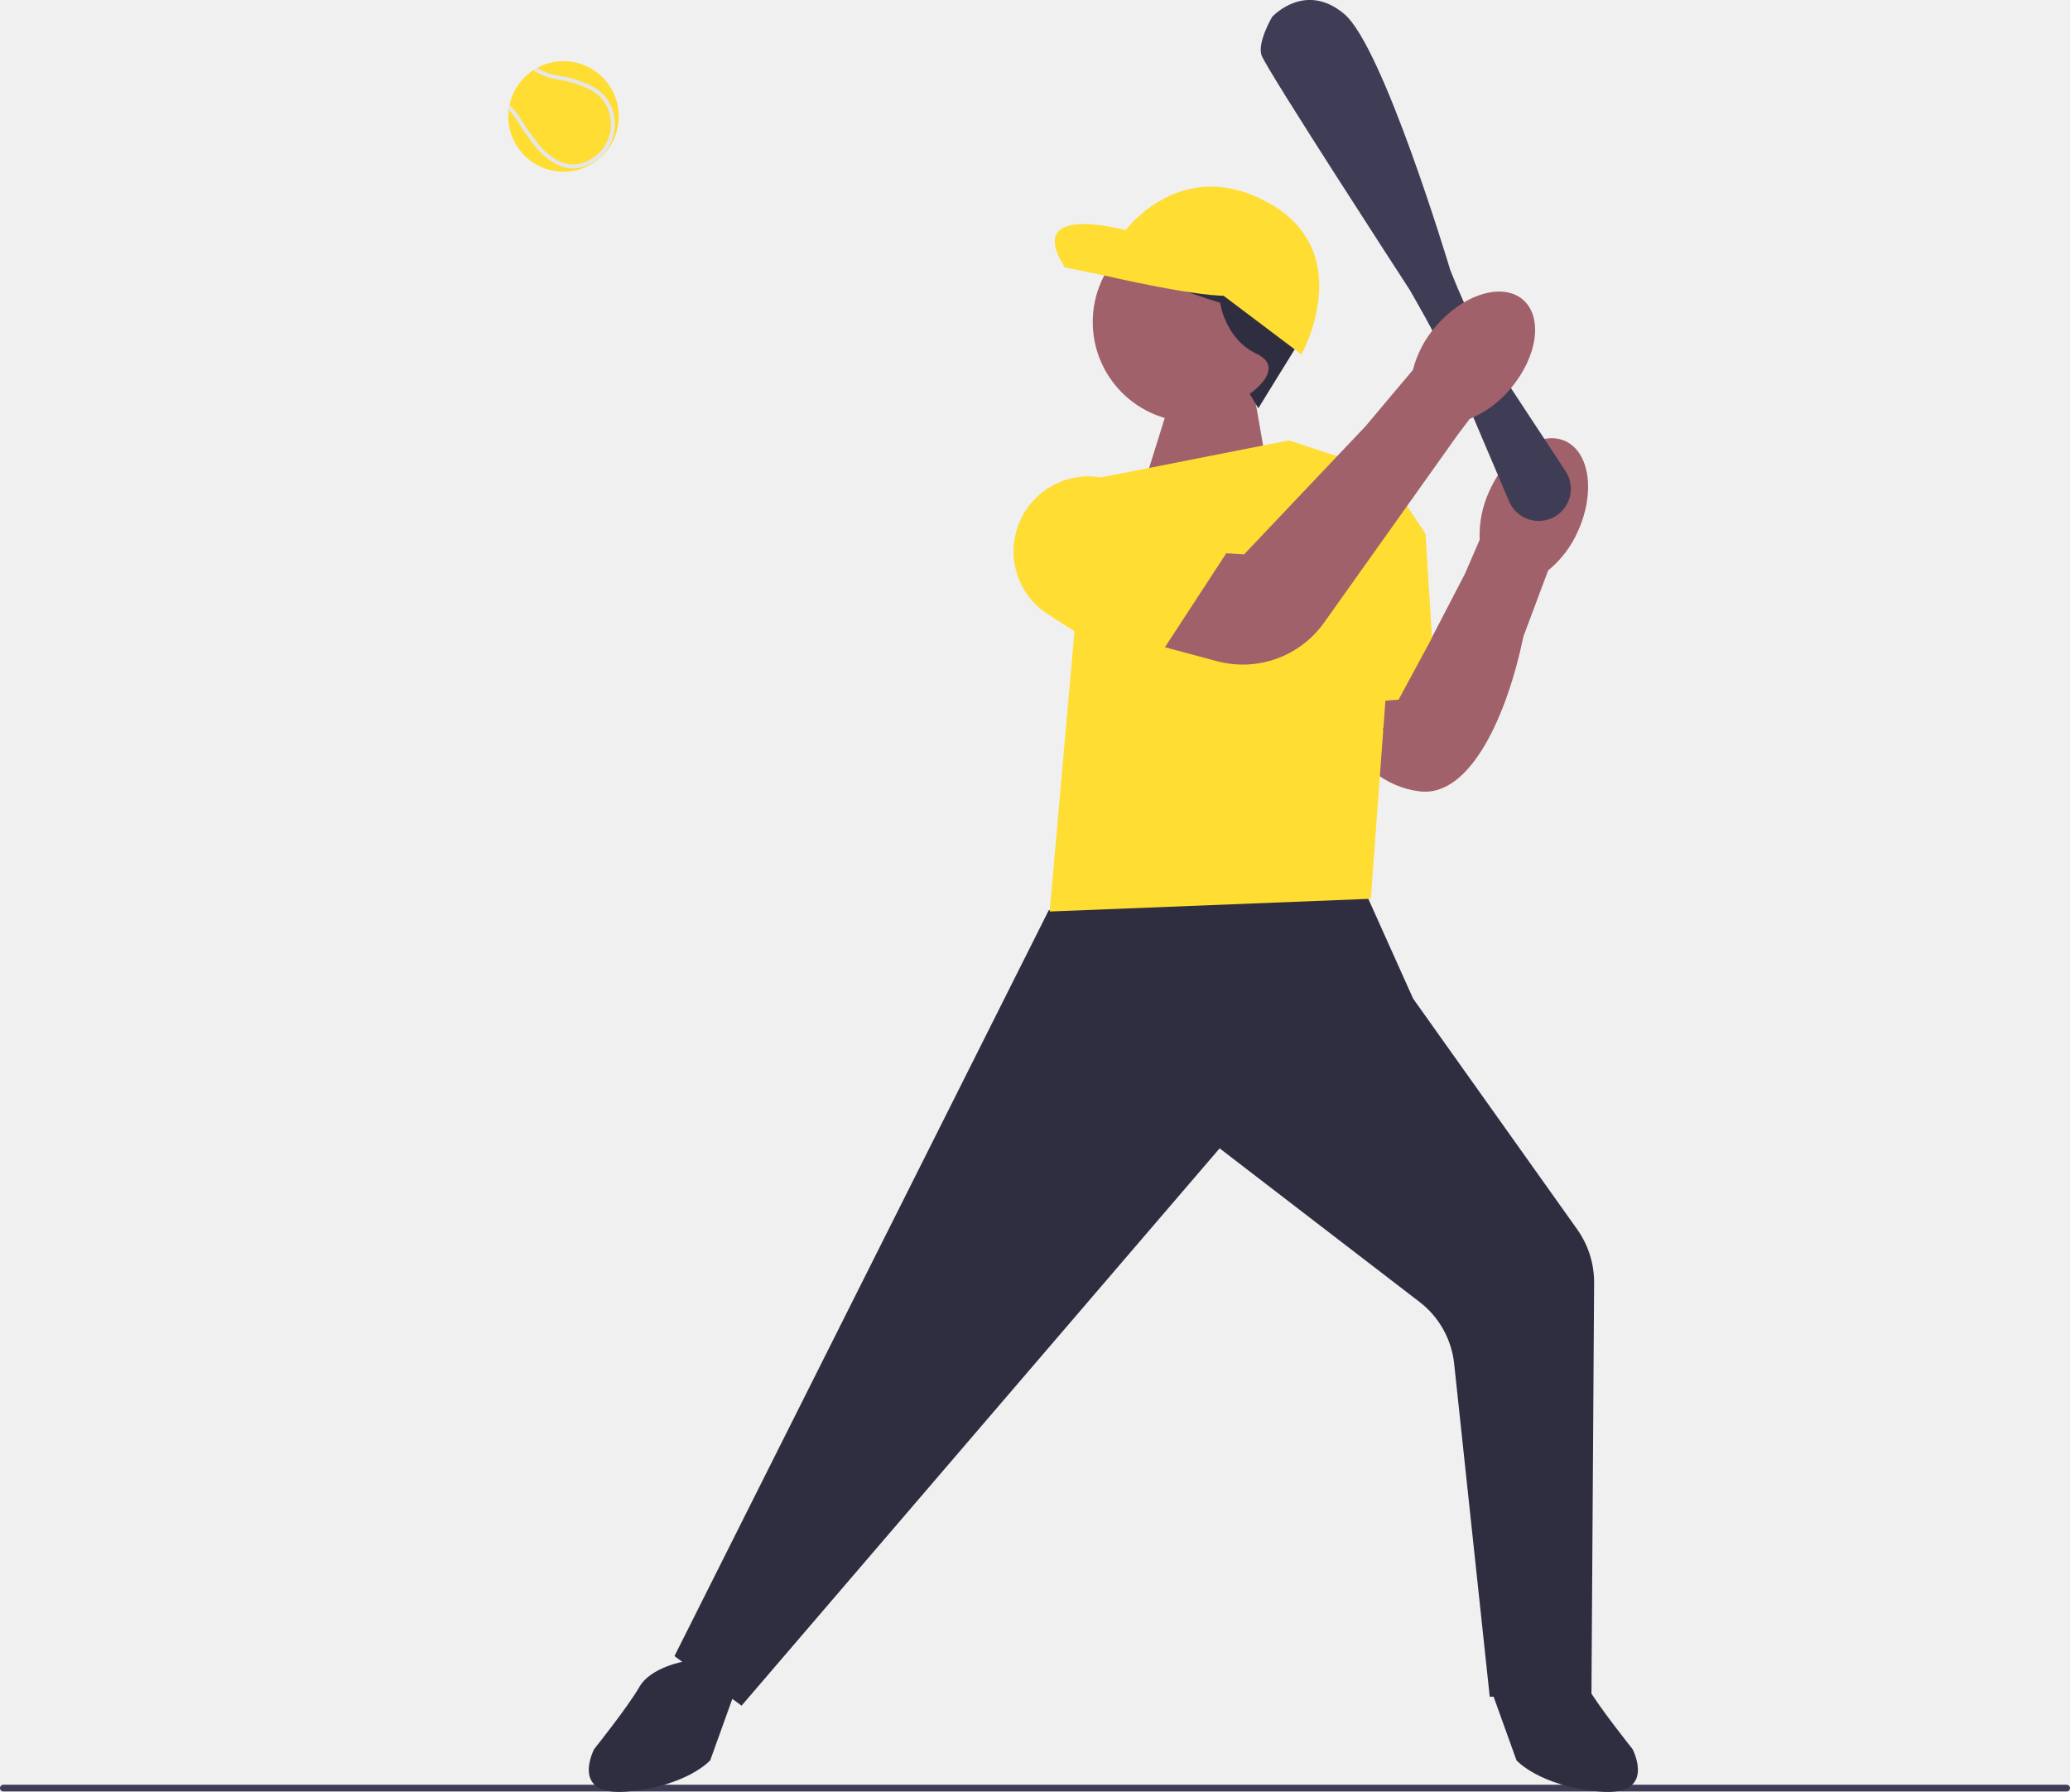
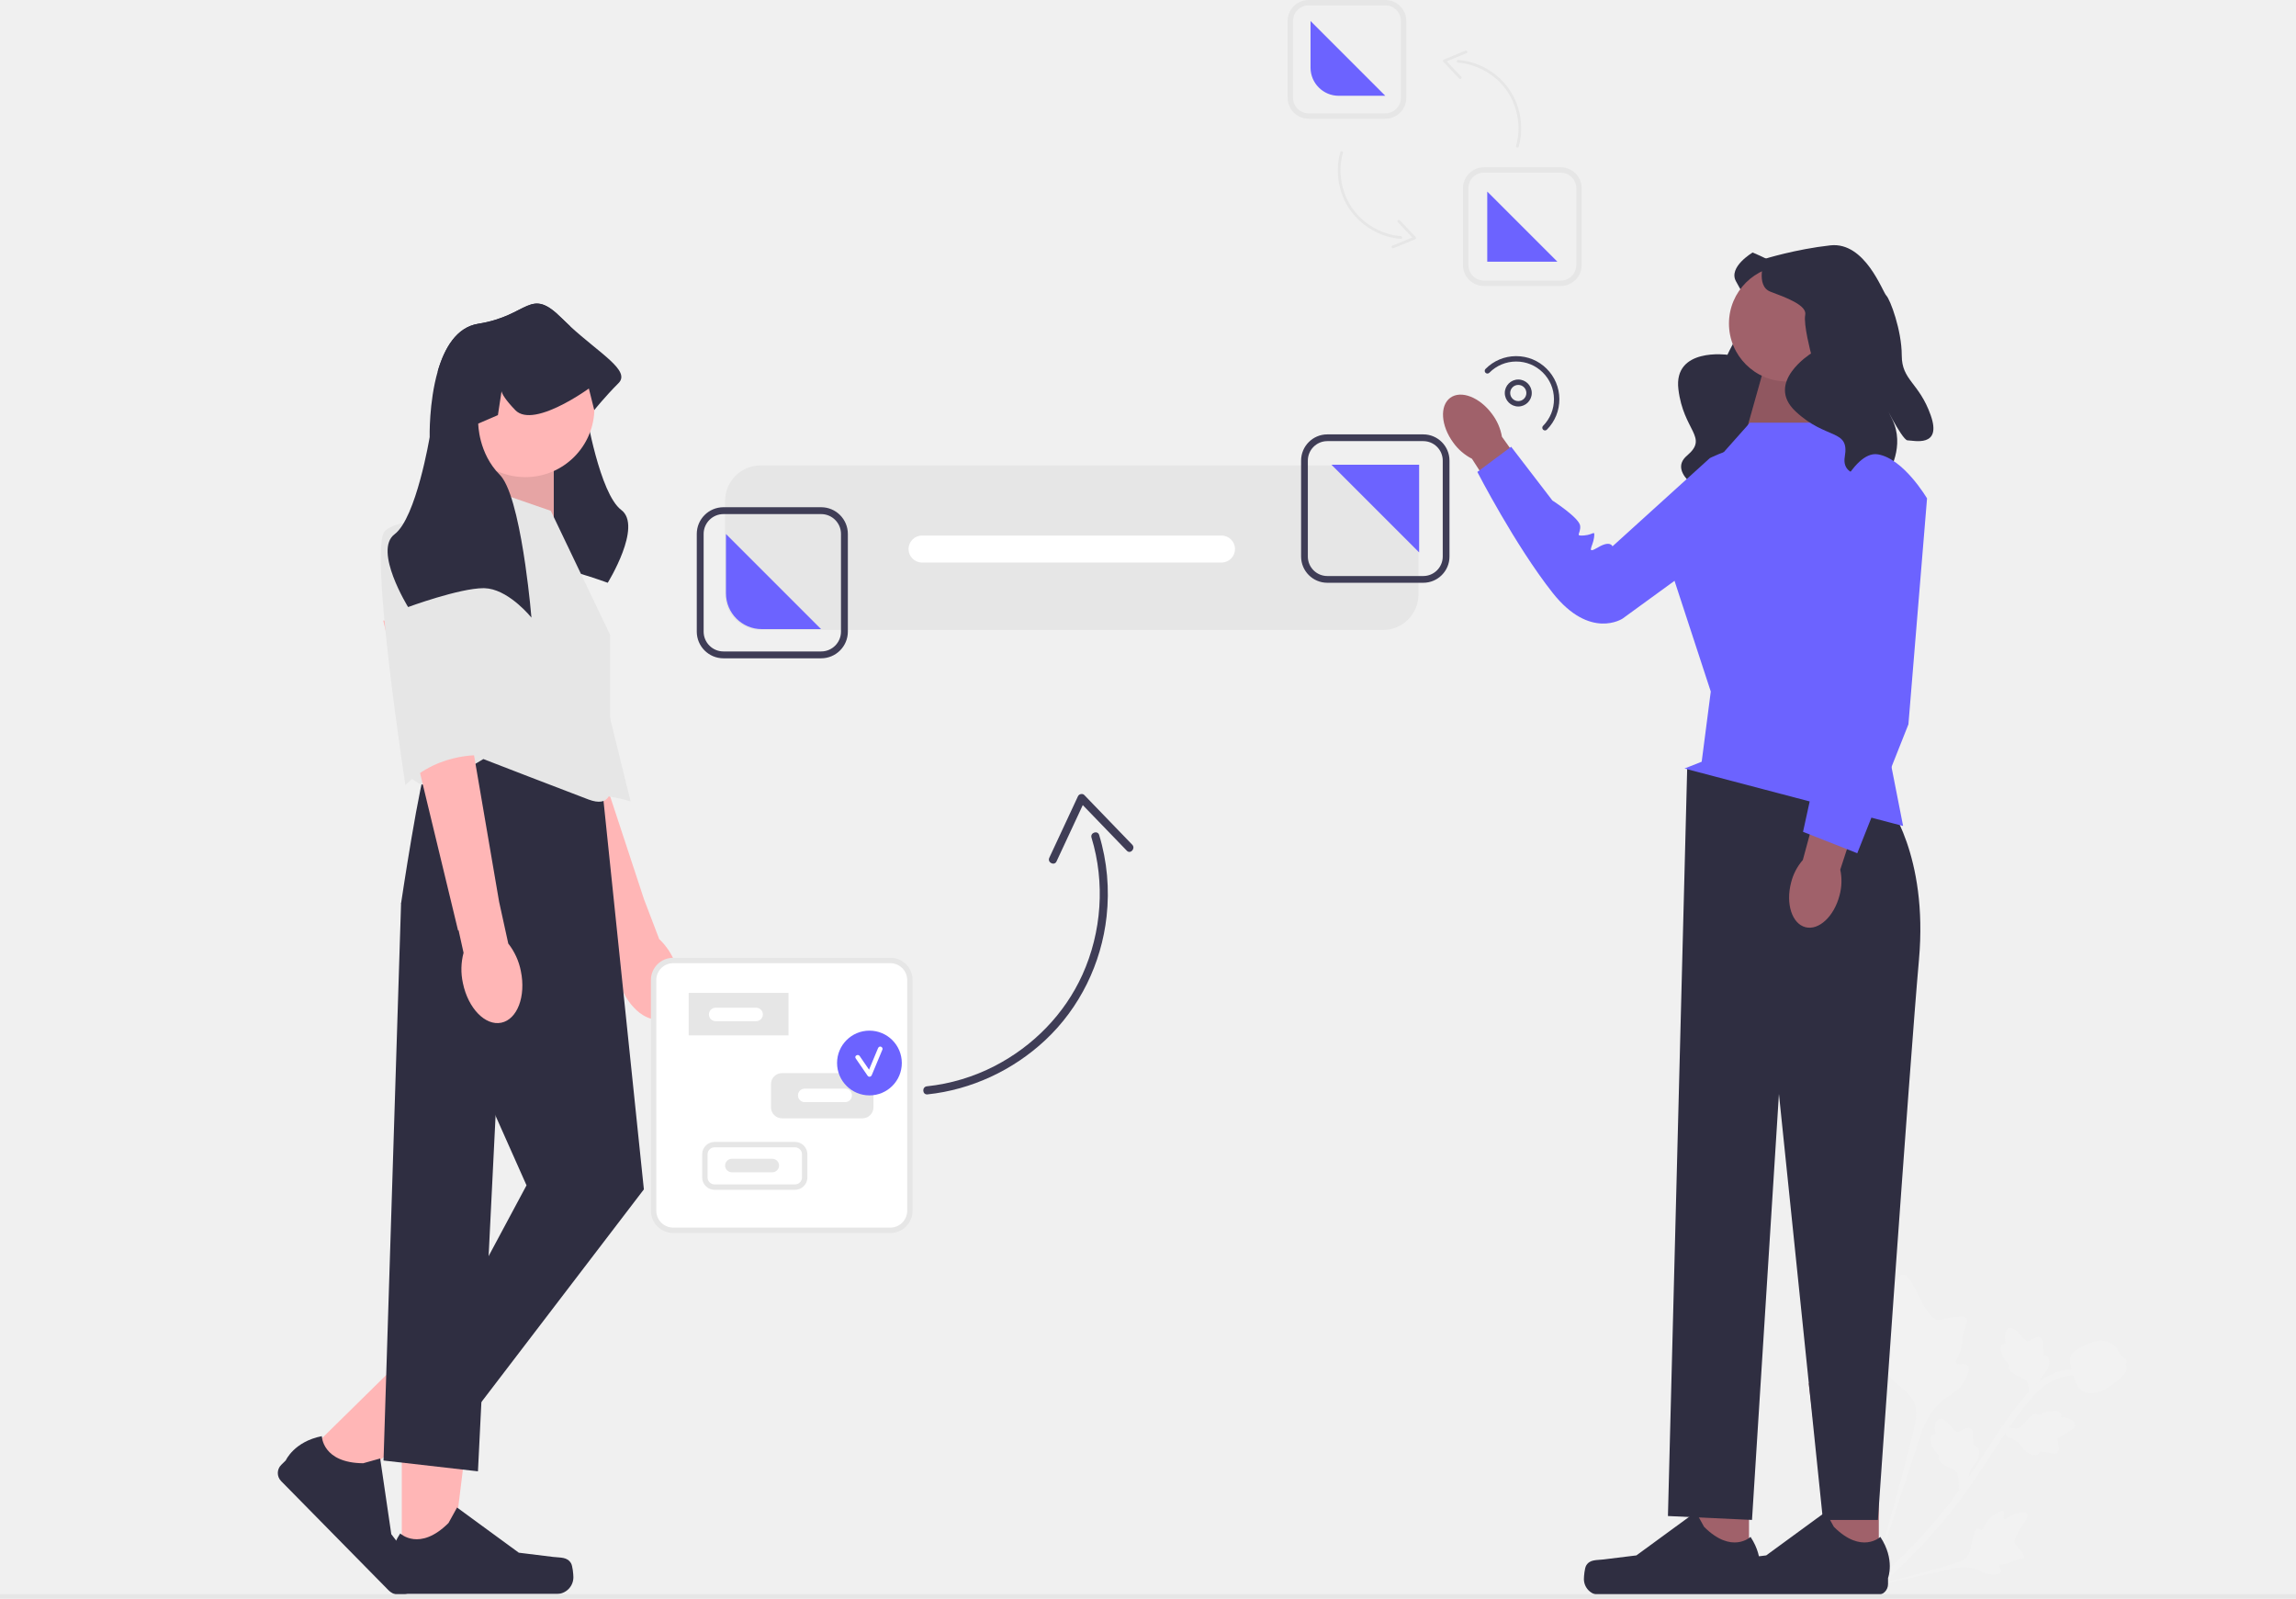
- <svg xmlns="http://www.w3.org/2000/svg" width="731.67" height="633.32" viewBox="0 0 731.67 633.32">
-   <path d="m0,631.95c0,.66.53,1.19,1.19,1.19h729.29c.66,0,1.19-.53,1.19-1.19s-.53-1.19-1.19-1.19H1.19c-.66,0-1.19.53-1.19,1.19Z" fill="#3f3d56" />
-   <polygon points="443.53 140.65 447.53 163.65 404.53 170.65 414.53 138.65 443.53 140.65" fill="#a0616a" />
-   <path d="m553.2,155.86c8.66,3.88,10.74,18.07,4.63,31.68-2.36,5.47-6.01,10.3-10.62,14.08l-8.73,23.3c-5.73,27.78-18.76,57.03-36.72,54.76-25.41-3.21-33.42-34.09-33.42-34.09l34.2-13.38,15.27-29.43,5.2-12.01c-.25-5.96.93-11.89,3.45-17.29,6.1-13.62,18.07-21.5,26.74-17.62h0Z" fill="#a0616a" />
-   <path d="m262.11,602.83l-23.71-17.53.19-.38,132.11-263.23.25-.04,106.38-18.06,22.16,49.35,57.94,81.47c3.99,5.61,6.08,12.22,6.03,19.11l-.94,145.12-35.95,1.03-.05-.46-12.54-117.33c-.91-8.55-5.35-16.46-12.17-21.7l-70.72-54.33-168.99,196.99h0Z" fill="#2f2e41" />
-   <path d="m242.03,587.15s-12,2-16,9-16,22-16,22c0,0-9,17,12,15s29-11,29-11l9-25-18-10h0Z" fill="#2f2e41" />
-   <path d="m545.03,587.15s12,2,16,9,16,22,16,22c0,0,9,17-12,15s-29-11-29-11l-9-25,18-10Z" fill="#2f2e41" />
-   <polygon points="384.53 169.65 455.53 155.65 495.53 168.65 484.53 317.65 371.03 322.15 384.53 169.65" fill="#ffdd32" />
-   <polygon points="488.41 165.32 503.87 188.68 507.46 246.27 461.53 249.76 462.77 175.14 488.41 165.32" fill="#ffdd32" />
-   <polygon points="530.91 221.37 512.33 213.99 488.7 257.76 510.28 268.52 530.91 221.37" fill="#a0616a" />
-   <path d="m543.87,184.12c-1.29,0-2.58-.22-3.82-.66-2.98-1.06-5.39-3.34-6.63-6.25l-14.1-33.12c-5.31-12.48-11.41-24.77-18.13-36.54l-2.94-5.16c-2.03-3.12-50-76.94-52.28-82.71-1.72-4.35,3.42-13.26,3.64-13.64l.06-.08c.11-.13,11.62-12.67,25.47-1.02,13.6,11.43,36.48,87.19,37.45,90.41l.62,1.56c5.64,14.26,12.78,27.99,21.21,40.8l18.95,28.8c1.76,2.68,2.31,6,1.51,9.1-.8,3.1-2.89,5.73-5.74,7.22-1.64.86-3.45,1.29-5.27,1.29h0Z" fill="#3f3d56" />
-   <path d="m417.43,194.66l22.33,1.25,42.89-45.25,16.76-19.92c1.47-5.78,4.3-11.12,8.25-15.58,9.75-11.3,23.47-15.43,30.66-9.23,7.19,6.2,5.12,20.38-4.63,31.68-3.83,4.57-8.71,8.15-14.21,10.45l-4.13,5.45-47.34,66.54c-8.54,12.01-23.64,17.44-37.88,13.62l-28.97-7.77,16.27-31.25Z" fill="#a0616a" />
-   <path d="m404.9,239.25l-34.45-22.13c-10.95-7.03-15.16-20.81-10.01-32.76,3.13-7.26,9.27-12.7,16.85-14.92,7.57-2.23,15.69-.98,22.25,3.44l33.83,22.77-28.47,43.6Z" fill="#ffdd32" />
+ <svg xmlns="http://www.w3.org/2000/svg" width="851.034" height="592.528" viewBox="0 0 851.034 592.528" role="img" artist="Katerina Limpitsouni" source="https://undraw.co/">
+   <path d="M225.265,216s-19-7-28-7c-.86,0-1.71,.1-2.56,.28-5.76,1.22-11.06,6.17-13.6,8.87-.99,1.06-1.56,1.77-1.56,1.77,0,0,.06-.69,.18-1.9,.59-6.36,2.77-27.23,6.68-40.59,1.4-4.77,3.01-8.58,4.86-10.43,4.31-4.32,6.3-9.5,7.22-13.36,.78-3.31,.78-5.64,.78-5.64l-7.29-3.14-1.35-8.82c-.24,1.04-1.35,3.07-5.08,6.96-.32,.33-.67,.61-1.04,.85-5.38,3.38-16.35-2.5-22.26-6.2,2.46-8.55,6.92-16.37,15.02-17.65,19-3,19-14,31-2,.99,.99,1.99,1.94,2.99,2.86,3.84,7.34,5.24,17.18,5.74,24.02,.36,4.79,.27,8.12,.27,8.12,0,0,5,30,13,36s-5,27-5,27Z" fill="#2f2e41" />
+   <polygon points="188.265 168 174.753 187.819 205.265 196 205.265 168 188.265 168" fill="#ffb6b6" />
+   <polygon points="188.265 168 174.753 187.819 205.265 196 205.265 168 188.265 168" opacity=".1" />
  <g>
-     <circle cx="421.55" cy="113.81" r="35.3" fill="#a0616a" />
-     <path d="m444.77,144.28l-3.05-5.08s13.35-9,2.32-14.22c-11.03-5.22-12.77-17.99-12.77-17.99,0,0-32.22-9.28-30.48-16.25,1.74-6.97-3.19-11.9,4.93-14.8,8.13-2.9,44.4,0,48.47,8.41,4.06,8.42,8.13,31.63,6.1,34.83s-15.52,25.11-15.52,25.11Z" fill="#2f2e41" />
-     <path d="m435.62,104.37l-32.8-21.76s-42.37-13.05-26.41,11.9l13.5,2.76s36.71,8.56,45.71,7.1h0Z" fill="#ffdd32" />
-     <path d="m425.75,99.44l34.25,25.83s20.02-35.7-11.33-53.4c-31.35-17.7-51.22,10.02-51.22,10.02l8.27,8.85s20.03,8.7,20.03,8.7Z" fill="#ffdd32" />
+     <path d="M696.217,484.943c1.451-.576,3.298,2.667,4.544,2.09,1.242-.575-.161-3.996,.975-8.458,.205-.805,1.496-5.876,3.619-6.108,4.025-.441,7.5,16.889,13.514,16.741,1.32-.032,2.902-.91,7.006-1.15,1.633-.095,2.519-.023,2.981,.561,.654,.829-.119,1.964-.898,4.769-1.167,4.207-.247,4.61-1.459,7.749-.9,2.331-1.88,3.333-1.382,4.061,.705,1.029,3.122-.314,4.173,.786,1.073,1.122-.001,4.029-1.122,5.961-2.105,3.625-4.988,4.862-7.42,6.627-2.643,1.918-5.987,5.356-8.43,11.992l-19.553,59.691c3.753-12.448,13.476-47.01,16.573-60.252,.894-3.823,1.685-7.79-.364-11.179-1.973-3.263-6.34-5.597-10.351-10.59-.468-.583-1.752-2.223-1.227-3.317,.434-.905,1.708-.613,2.125-1.452,.56-1.125-1.278-2.564-2.679-5.442-.988-2.03-1.256-3.744-1.487-5.218-.07-.444-1.069-7.095,.863-7.862l0,0Z" fill="#f2f2f2" />
+     <path d="M742.589,560.129c.701,.546-.357,2.388,.285,2.833,.641,.443,1.915-1.232,4.432-1.962,.454-.132,3.315-.961,4.042,.014,1.378,1.848-6.125,8.554-4.317,11.463,.397,.638,1.284,1.162,2.586,3.107,.518,.774,.738,1.23,.585,1.625-.218,.56-.998,.508-2.6,.935-2.402,.641-2.334,1.209-4.224,1.52-1.404,.231-2.178,.039-2.392,.493-.302,.643,1.055,1.442,.818,2.275-.241,.85-1.978,1.162-3.25,1.169-2.386,.013-3.826-1.045-5.394-1.73-1.704-.744-4.356-1.393-8.318-.677l-34.938,7.626c7.193-1.75,26.961-6.95,34.354-9.251,2.134-.664,4.309-1.421,5.382-3.404,1.032-1.91,.918-4.727,2.211-8.136,.151-.398,.586-1.501,1.274-1.559,.569-.048,.794,.661,1.326,.624,.714-.05,.889-1.367,1.898-2.885,.711-1.07,1.475-1.697,2.132-2.235,.198-.162,3.174-2.572,4.107-1.845l-0,0Z" fill="#f2f2f2" />
+     <path d="M726.124,552.442l3.345-3.456,.028-.436c.128-2.018,.672-3.666,1.616-4.899,.15-.196,.31-.385,.473-.577,.646-.761,1.449-1.707,1.821-3.245,.206-.859,.54-2.957-.812-3.71-.361-.206-.724-.247-1.046-.216,.006-.065,.012-.131,.019-.201,.067-.867-.041-1.344-.145-1.804-.08-.353-.163-.718-.177-1.44-.006-.317,.004-.583,.012-.807,.024-.678,.017-1.515-.712-2.063-.799-.559-1.695-.233-2.289-.018-1.059,.384-1.694,.759-2.116,1.008-.154,.091-.327,.193-.393,.216-.531,.173-2.286-1.728-2.951-2.439-1.489-1.605-2.777-2.993-4.218-2.386-1.032,.434-1.495,1.703-1.41,3.877,.027,.677,.152,1.272,.288,1.768-.394-.047-.825,.013-1.222,.325h0c-.938,.739-.86,2.267,.23,4.543,.269,.567,.634,1.327,1.359,2.117,.341,.372,.683,.662,.979,.905-.129,.18-.235,.402-.279,.68-.131,.817,.309,1.595,1.343,2.288,1.125,.778,2.175,1.26,3.1,1.686,.807,.373,1.501,.696,1.941,1.085,.807,.734,.938,1.935,1.026,3.429l.189,3.771,0,0Z" fill="#f2f2f2" />
+     <path d="M741.553,528.4l2.494,4.112,.415,.138c1.92,.636,3.376,1.58,4.329,2.805,.152,.195,.293,.398,.438,.604,.572,.818,1.283,1.835,2.677,2.584,.779,.417,2.723,1.272,3.794,.155,.291-.297,.422-.637,.474-.957,.061,.023,.123,.045,.19,.069,.821,.285,1.31,.301,1.781,.317,.362,.012,.736,.024,1.438,.194,.308,.074,.563,.152,.777,.217,.65,.195,1.461,.401,2.176-.165,.743-.631,.655-1.581,.598-2.209-.103-1.122-.304-1.831-.439-2.302-.049-.172-.104-.366-.109-.435-.033-.557,2.251-1.773,3.108-2.236,1.93-1.033,3.6-1.927,3.378-3.475-.158-1.108-1.268-1.878-3.393-2.347-.662-.146-1.269-.176-1.783-.17,.146-.369,.197-.801-.004-1.264h0c-.477-1.095-1.975-1.407-4.453-.93-.617,.117-1.444,.277-2.392,.777-.446,.236-.813,.493-1.124,.718-.142-.171-.329-.329-.587-.442-.757-.334-1.621-.105-2.554,.719-1.038,.891-1.77,1.784-2.417,2.571-.565,.686-1.054,1.276-1.542,1.602-.914,.594-2.109,.417-3.577,.123l-3.695-.773,0,0Z" fill="#f2f2f2" />
+     <path d="M752.126,518.774l3.345-3.456,.028-.436c.128-2.018,.672-3.666,1.616-4.899,.15-.196,.31-.385,.473-.577,.646-.761,1.449-1.707,1.821-3.245,.206-.859,.54-2.957-.812-3.71-.361-.206-.724-.247-1.046-.216,.006-.065,.012-.131,.019-.201,.067-.867-.041-1.344-.145-1.804-.08-.353-.163-.718-.177-1.44-.006-.317,.004-.583,.012-.807,.024-.678,.017-1.515-.712-2.063-.799-.559-1.695-.233-2.289-.018-1.059,.384-1.694,.759-2.116,1.008-.154,.091-.327,.193-.393,.216-.531,.173-2.286-1.728-2.951-2.439-1.489-1.605-2.777-2.993-4.218-2.386-1.032,.434-1.495,1.703-1.41,3.877,.027,.677,.152,1.272,.288,1.768-.394-.047-.825,.013-1.222,.325h0c-.938,.739-.86,2.267,.23,4.543,.269,.567,.634,1.327,1.359,2.117,.341,.372,.683,.662,.979,.905-.129,.18-.235,.402-.279,.68-.131,.817,.309,1.595,1.343,2.288,1.125,.778,2.175,1.26,3.1,1.686,.807,.373,1.501,.696,1.941,1.085,.807,.734,.938,1.935,1.026,3.429l.189,3.771,0,0Z" fill="#f2f2f2" />
+     <path d="M691.546,589.215l1.176,.115,.899-.767-.899,.767,.842,.82c.081-.075,.284-.233,.598-.483,1.72-1.372,6.957-5.545,14.269-12.839,5.105-5.092,10.013-10.589,14.592-16.34,4.586-5.761,7.717-10.385,10.234-14.101,1.898-2.803,3.662-5.506,5.378-8.14,4.588-7.036,8.923-13.682,14.647-20.325,1.277-1.484,3.937-4.571,8.465-6.544,2.626-1.144,5.492-1.748,8.517-1.791l-.034-2.365c-3.341,.05-6.514,.72-9.43,1.991-5.02,2.188-7.918,5.552-9.311,7.168-5.825,6.761-10.201,13.471-14.833,20.575-1.711,2.624-3.467,5.316-5.357,8.107-2.494,3.682-5.598,8.266-10.125,13.952-4.523,5.683-9.372,11.113-14.412,16.141-7.221,7.202-12.38,11.312-14.075,12.663-.904,.722-1.094,.873-1.143,1.397l0-0Z" fill="#f2f2f2" />
+     <path d="M771.4,515.206c.077,.059,.156,.117,.239,.173,1.659,1.144,3.87,1.33,6.573,.553,1.269-.367,2.329-1.086,4.441-2.519,.326-.22,1.961-1.355,3.845-3.198,1.232-1.204,1.644-1.787,1.761-2.492,.132-.785-.049-1.543-.388-2.222,.162-.161,.285-.36,.353-.608,.284-1.026-.643-1.578-1.14-1.883-.255-.15-.574-.335-.873-.593-.473-.403-.624-.753-.855-1.281-.22-.506-.495-1.134-1.089-1.824-1.168-1.365-2.639-1.872-3.123-2.039-2.544-.888-4.755-.086-7.316,.844-.512,.188-2.329,.907-4.259,2.327-1.392,1.025-1.79,1.65-2.013,2.172-.46,1.071-.311,2.002,.197,4.197,.528,2.295,.795,3.445,1.138,4.285,.801,1.951,1.304,3.177,2.51,4.108l-0,0Z" fill="#f2f2f2" />
  </g>
-   <path d="m179.66,41.15c0,10.78,8.74,19.53,19.53,19.53,5.28,0,10.07-2.1,13.58-5.51,3.67-3.55,5.94-8.52,5.94-14.02,0-10.78-8.74-19.53-19.52-19.53-3.38,0-6.55.86-9.32,2.36-.47.26-.93.54-1.38.84-4.22,2.76-7.29,7.11-8.38,12.2-.14.58-.24,1.17-.3,1.77-.1.77-.15,1.56-.15,2.36Z" fill="#ffdd32" />
-   <path d="m179.81,38.79c.31.34.63.71.98,1.13,1.18,1.42,1.65,2.19,2.31,3.26.57.93,1.29,2.09,2.7,4.05,2.91,4.04,4.37,6.07,6.64,7.91,2.24,1.81,5.03,4.07,9.22,4.36.29.02.58.02.86.02,5.07,0,8.77-3.05,10.18-4.42,3.69-3.6,4.46-7.97,4.62-9.68.13-1.38.31-6.22-2.86-10.57-2.8-3.84-6.67-5.21-10.42-6.55-2.45-.87-4.31-1.18-5.96-1.46-2.26-.38-4.2-.71-7.17-2.27-.41-.22-.75-.41-1.04-.59-.47.26-.93.54-1.38.84.07.04.15.09.23.14.39.23.87.51,1.53.86,3.17,1.67,5.32,2.04,7.59,2.42,1.67.28,3.4.57,5.73,1.4,3.7,1.32,7.2,2.56,9.74,6.05,2.88,3.95,2.71,8.34,2.6,9.59-.15,1.56-.85,5.53-4.2,8.8-1.35,1.31-5.01,4.34-9.95,4-3.75-.26-6.34-2.36-8.43-4.04-2.12-1.72-3.54-3.7-6.37-7.63-1.39-1.93-2.09-3.07-2.65-3.98-.66-1.07-1.18-1.92-2.42-3.41-.67-.81-1.26-1.46-1.78-2-.14.58-.24,1.17-.3,1.77,0,0,0,0,0,0Z" fill="#e6e6e6" />
+   <g>
+     <g>
+       <polygon points="696.398 580.664 678.78 580.663 670.399 512.706 696.402 512.708 696.398 580.664" fill="#a0616a" />
+       <path d="M636.036,580.265h0c-.549,.924-.838,3.906-.838,4.98h0c0,3.302,2.677,5.98,5.98,5.98h54.562c2.253,0,4.079-1.826,4.079-4.079v-2.272s2.699-6.827-2.858-15.242c0,0-6.907,6.589-17.227-3.731l-3.043-5.513-22.03,16.111-12.211,1.503c-2.671,.329-5.04-.051-6.414,2.263h-0Z" fill="#2f2e41" />
+     </g>
+     <g>
+       <polygon points="648.289 580.664 630.671 580.663 622.289 512.706 648.292 512.708 648.289 580.664" fill="#a0616a" />
+       <path d="M587.927,580.265h0c-.549,.924-.838,3.906-.838,4.98h0c0,3.302,2.677,5.98,5.98,5.98h54.562c2.253,0,4.079-1.826,4.079-4.079v-2.272s2.699-6.827-2.858-15.242c0,0-6.907,6.589-17.227-3.731l-3.043-5.513-22.03,16.111-12.211,1.503c-2.671,.329-5.04-.051-6.414,2.263h-0Z" fill="#2f2e41" />
+     </g>
+     <path d="M649.641,93.591s-9.176,5.381-6.167,10.703c3.009,5.322,7.205,12.571,4.359,14.854-2.846,2.283-7.545,12.349-7.545,12.349,0,0-20.057-2.801-18.174,12.779,1.883,15.58,11.306,17.704,3.229,24.558-8.076,6.854,8.394,15.052,8.394,15.052,0,0,11.37-3.543,13.964-14.439,2.594-10.896-2.312,8.331-.667,9.71,1.646,1.379,8.035,10.466,12.556-1.616,4.521-12.082,.044-16.766,6.018-23.897,5.974-7.131,10.036-18.664,9.858-20.68-.178-2.016,6.834-20.413-3.959-27.588-10.792-7.175-21.866-11.785-21.866-11.785Z" fill="#2f2e41" />
+     <polygon points="653.856 136.374 647.361 159.459 683.007 159.459 671.269 131.015 653.856 136.374" fill="#a0616a" />
+     <polygon points="653.856 136.374 647.361 159.459 683.007 159.459 671.269 131.015 653.856 136.374" opacity=".1" />
+     <path d="M699.522,297.5s15.227,19.38,11.766,58.139c-3.461,38.759-15.227,207.712-15.227,207.712h-20.374l-16.309-157.879-9.981,157.879-31.16-1.443,7.133-277.056,74.152,12.649Z" fill="#2f2e41" />
+     <g>
+       <path id="uuid-15dc6cf4-99a2-4708-8e21-b6a3347dd403-357" d="M538.661,164.046c-4.591-6.249-5.088-13.684-1.11-16.605,3.978-2.921,10.922-.223,15.514,6.03,1.868,2.472,3.118,5.356,3.643,8.41l19.118,26.725-12.732,8.704-17.495-27.27c-2.758-1.415-5.137-3.471-6.938-5.994Z" fill="#a0616a" />
+       <path d="M655.645,189.84l-54.198,39.424s-12.026,8.092-25.935-9.517c-13.909-17.609-27.921-44.825-27.921-44.825l12.536-9.331,15.28,19.912s10.089,6.472,10.308,9.46-2.128,3.761,1.458,3.499,4.039-2.283,3.667,.841c-.372,3.124-3.142,6.331,1.465,3.59s5.379-.394,5.379-.394l36.064-32.687s21.414-11.183,24.258,3.03c2.844,14.213-2.36,16.998-2.36,16.998Z" fill="#6c63ff" />
+     </g>
+     <polygon points="648.651 156.652 680.396 156.652 709.558 202.332 697.446 265.662 705.405 306.151 624.371 284.851 630.746 282.327 634.116 256.318 619.582 211.935 632.04 175.339 648.651 156.652" fill="#6c63ff" />
+     <path d="M683.792,119.924c0,11.856-9.611,21.467-21.467,21.467-11.856,0-21.467-9.611-21.467-21.467,0-11.856,9.611-21.467,21.467-21.467,11.856,0,21.467,9.611,21.467,21.467Z" fill="#a0616a" />
+     <path d="M654.096,95.952s-3.578,10.018,2.147,12.165c5.725,2.147,13.596,5.009,12.88,8.587s2.147,14.311,2.147,14.311c0,0-17.174,10.733-5.725,21.467,11.449,10.733,20.036,6.311,18.247,16.751-1.789,10.441,16.1,6.147,16.1,6.147,0,0,6.44-10.018,1.431-20.036-5.009-10.018,3.578,7.871,5.725,7.871s12.88,2.862,8.587-9.302-10.733-12.88-10.733-22.183c0-9.302-4.293-20.751-5.725-22.183-1.431-1.431-7.871-20.036-20.751-18.605s-24.329,5.009-24.329,5.009Z" fill="#2f2e41" />
+     <g>
+       <path id="uuid-800338dd-1caa-42bd-b73f-d0ae9c40b57c-358" d="M681.846,331.85c-2.014,7.805-7.673,13.092-12.64,11.81-4.967-1.282-7.359-8.648-5.344-16.455,.762-3.13,2.263-6.031,4.377-8.462l8.95-32.961,15.378,4.53-10.456,32.013c.674,3.151,.583,6.418-.265,9.526Z" fill="#a0616a" />
+       <path d="M677.768,190.403s8.71-23.539,18.257-22.006c9.546,1.533,18.25,16.329,18.25,16.329l-6.901,83.734-18.956,47.784-20.107-7.927,10.444-47.754-.987-70.158Z" fill="#6c63ff" />
+     </g>
+   </g>
+   <g>
+     <polygon points="148.927 579.83 167.238 579.828 175.948 509.201 148.924 509.203 148.927 579.83" fill="#ffb6b6" />
+     <path d="M211.662,579.415h0c.57,.96,.871,4.059,.871,5.176h0c0,3.432-2.782,6.215-6.215,6.215h-56.706c-2.341,0-4.24-1.898-4.24-4.24v-2.361s-2.805-7.096,2.97-15.841c0,0,7.178,6.848,17.904-3.878l3.163-5.73,22.895,16.744,12.691,1.562c2.776,.342,5.238-.053,6.666,2.352h0Z" fill="#2f2e41" />
+   </g>
+   <g>
+     <polygon points="111.532 540.76 124.374 553.811 180.83 510.489 161.876 491.226 111.532 540.76" fill="#ffb6b6" />
+     <path d="M155.824,585.189h0c-.285,1.08-2.283,3.468-3.079,4.251h0c-2.447,2.407-6.381,2.375-8.789-.072l-39.768-40.423c-1.642-1.669-1.62-4.353,.049-5.996l1.683-1.656s3.091-6.976,13.376-8.992c0,0,.152,9.919,15.32,10.043l6.303-1.764,4.12,28.064,7.786,10.142c1.704,2.219,3.711,3.697,2.998,6.402l0,0Z" fill="#2f2e41" />
+   </g>
+   <g>
+     <path d="M225.202,346.001l-44.409-109.485,24.834-3.713,33.069,100.475,5.641,14.791c2.768,2.61,4.872,5.844,6.134,9.434,3.282,8.94,1.331,17.877-4.356,19.965-5.687,2.088-12.957-3.464-16.237-12.401-1.36-3.554-1.849-7.383-1.426-11.165l-3.059-7.975-.19,.076Z" fill="#ffb6b6" />
+     <path d="M211.104,205.189l22.642,91.878s-24.522-8.467-35.456,6.313c0,0-24.915-93.56-19.869-100.382,5.047-6.821,30.048-8.673,32.526,1.136" fill="#e6e6e6" />
+   </g>
+   <path d="M222.659,286.836l16,154-68,89-17-13,41.5-77.5-46.5-104.5s7-47,10-53c3-6,64,5,64,5Z" fill="#2f2e41" />
+   <polygon points="157.659 325.836 148.659 334.836 142.159 541.336 177.159 545.336 185.409 378.895 157.659 325.836" fill="#2f2e41" />
+   <path d="M178.159,180.336l26,9,22,46v57.764s0,6.236-8,3.236c-8-3-39-15-39-15,0,0-19,12-24,9-5-3-5-4.906-5-8.953,0-4.047-5.5-40.547-5.5-40.547l18-46,15.5-14.5Z" fill="#e6e6e6" />
+   <path d="M169.779,344.849l-27.73-114.849h25.11l17.846,104.26,3.391,15.463c2.352,2.99,3.954,6.501,4.671,10.237,1.924,9.327-1.327,17.877-7.261,19.101-5.934,1.224-12.302-5.342-14.224-14.666-.82-3.716-.737-7.575,.241-11.253l-1.846-8.34-.199,.047Z" fill="#ffb6b6" />
+   <path d="M174.659,203.836l5.606,76.164s-17-2-30,11c0,0-13.606-88.164-7.606-94.164,6-6,31-4.134,32,5.933" fill="#e6e6e6" />
+   <path d="M512.612,233.5h-230.693c-7.253,0-13.153-5.9-13.153-13.153v-34.693c0-7.253,5.9-13.153,13.153-13.153h243.847v47.847c0,7.253-5.9,13.153-13.153,13.153Z" fill="#e6e6e6" />
+   <path d="M572.664,159.542c-.254,0-.508-.096-.703-.289-.393-.388-.397-1.021-.009-1.414,2.628-2.66,4.063-6.185,4.041-9.924-.022-3.74-1.5-7.247-4.16-9.875-2.64-2.608-6.13-4.042-9.838-4.042-.029,0-.058,0-.086,0-3.74,.022-7.247,1.5-9.875,4.16-.389,.394-1.021,.396-1.414,.009-.393-.388-.397-1.021-.009-1.414,3.004-3.041,7.012-4.729,11.285-4.754,.033-0,.066-0,.099-0,4.237,0,8.226,1.638,11.243,4.619,3.04,3.004,4.729,7.012,4.754,11.285,.026,4.274-1.614,8.302-4.618,11.342-.196,.198-.454,.297-.711,.297Z" fill="#3f3d56" />
+   <path d="M452.765,208.5h-111c-2.757,0-5-2.243-5-5s2.243-5,5-5h111c2.757,0,5,2.243,5,5s-2.243,5-5,5Z" fill="#fff" />
+   <path d="M562.765,150.665c-2.757,0-5-2.243-5-5s2.243-5,5-5,5,2.243,5,5-2.243,5-5,5Zm0-8c-1.654,0-3,1.346-3,3s1.346,3,3,3,3-1.346,3-3-1.346-3-3-3Z" fill="#3f3d56" />
+   <rect x="242.265" y="356" width="95" height="100" rx="7.252" ry="7.252" fill="#fff" />
+   <path d="M330.013,457h-80.496c-4.55,0-8.252-3.702-8.252-8.252v-85.496c0-4.55,3.702-8.252,8.252-8.252h80.496c4.55,0,8.252,3.702,8.252,8.252v85.496c0,4.55-3.702,8.252-8.252,8.252Zm-80.496-100c-3.447,0-6.252,2.805-6.252,6.252v85.496c0,3.447,2.805,6.252,6.252,6.252h80.496c3.447,0,6.252-2.805,6.252-6.252v-85.496c0-3.447-2.805-6.252-6.252-6.252h-80.496Z" fill="#e6e6e6" />
+   <rect x="255.265" y="368" width="37" height="15.759" fill="#e6e6e6" />
+   <path d="M319.665,414.5h-29.8c-2.261,0-4.1-1.84-4.1-4.101v-8.559c0-2.261,1.839-4.1,4.1-4.1h29.8c2.261,0,4.1,1.839,4.1,4.1v8.559c0,2.261-1.839,4.101-4.1,4.101Z" fill="#e6e6e6" />
+   <path d="M294.665,441h-29.8c-2.537,0-4.6-2.063-4.6-4.601v-8.559c0-2.536,2.063-4.6,4.6-4.6h29.8c2.537,0,4.6,2.063,4.6,4.6v8.559c0,2.537-2.063,4.601-4.6,4.601Zm-29.8-15.759c-1.434,0-2.6,1.166-2.6,2.6v8.559c0,1.434,1.167,2.601,2.6,2.601h29.8c1.434,0,2.6-1.167,2.6-2.601v-8.559c0-1.434-1.167-2.6-2.6-2.6h-29.8Z" fill="#e6e6e6" />
+   <path d="M280.265,378.5h-15c-1.378,0-2.5-1.121-2.5-2.5s1.122-2.5,2.5-2.5h15c1.378,0,2.5,1.121,2.5,2.5s-1.122,2.5-2.5,2.5Z" fill="#fff" />
+   <path d="M313.265,408.5h-15c-1.378,0-2.5-1.121-2.5-2.5s1.122-2.5,2.5-2.5h15c1.378,0,2.5,1.121,2.5,2.5s-1.122,2.5-2.5,2.5Z" fill="#fff" />
+   <path d="M286.265,434.5h-15c-1.378,0-2.5-1.121-2.5-2.5s1.122-2.5,2.5-2.5h15c1.378,0,2.5,1.121,2.5,2.5s-1.122,2.5-2.5,2.5Z" fill="#e6e6e6" />
+   <g>
+     <path d="M343.776,405.627c16.294-1.715,31.747-8.951,43.694-20.131,12.785-11.964,20.785-28.426,22.697-45.804,1.116-10.143,.228-20.432-2.752-30.198-.564-1.847-3.404-.88-2.84,.968,5.075,16.628,3.789,35.01-3.38,50.837-6.618,14.609-18.263,26.449-32.477,33.793-7.819,4.04-16.398,6.62-25.148,7.541-1.913,.201-1.722,3.197,.206,2.994h0Z" fill="#3f3d56" />
+     <path d="M391.609,319.286l10.633-22.817-2.338,.44,17.768,18.41c1.344,1.393,3.333-.855,1.999-2.237l-17.768-18.41c-.665-.689-1.95-.392-2.338,.44l-10.633,22.817c-.815,1.749,1.86,3.109,2.676,1.357h0Z" fill="#3f3d56" />
+   </g>
+   <g>
+     <circle cx="322.265" cy="394" r="12" fill="#6c63ff" />
+     <path d="M326.494,387.928c-.494-.136-.875,.17-1.054,.599-1.106,2.648-2.212,5.297-3.318,7.945-1.156-1.684-2.312-3.368-3.469-5.052-.621-.904-2.107-.047-1.48,.865,1.463,2.131,2.926,4.262,4.389,6.393,.448,.652,1.281,.479,1.567-.205,1.321-3.164,2.643-6.327,3.964-9.491,.178-.427-.193-.943-.599-1.054Z" fill="#fff" />
+   </g>
+   <rect id="uuid-fd87b38b-9a3a-463a-bd94-d3d374d132bf" y="590.845" width="851.034" height="1.683" fill="#e6e6e6" />
+   <g>
+     <path d="M304.374,244h-36.218c-5.454,0-9.891-4.437-9.891-9.891v-36.218c0-5.454,4.437-9.891,9.891-9.891h36.218c5.454,0,9.891,4.437,9.891,9.891v36.218c0,5.454-4.437,9.891-9.891,9.891Zm-36.218-53.455c-4.051,0-7.346,3.295-7.346,7.346v36.218c0,4.051,3.295,7.346,7.346,7.346h36.218c4.051,0,7.346-3.295,7.346-7.346v-36.218c0-4.051-3.295-7.346-7.346-7.346h-36.218Z" fill="#3f3d56" />
+     <path d="M304.347,233.182h-21.99c-7.319,0-13.274-5.955-13.274-13.274v-21.99l35.263,35.263Z" fill="#6c63ff" />
+   </g>
+   <g>
+     <path d="M513.494,44h-28.457c-4.285,0-7.771-3.486-7.771-7.771V7.771c0-4.285,3.486-7.771,7.771-7.771h28.457c4.285,0,7.771,3.486,7.771,7.771v28.457c0,4.285-3.486,7.771-7.771,7.771ZM485.037,2c-3.183,0-5.771,2.589-5.771,5.771v28.457c0,3.183,2.589,5.771,5.771,5.771h28.457c3.183,0,5.771-2.589,5.771-5.771V7.771c0-3.183-2.589-5.771-5.771-5.771h-28.457Z" fill="#e6e6e6" />
+     <path d="M513.472,35.5h-17.278c-5.75,0-10.429-4.679-10.429-10.429V7.793l27.707,27.707Z" fill="#6c63ff" />
+   </g>
+   <path d="M578.494,106h-28.457c-4.285,0-7.771-3.486-7.771-7.771v-28.457c0-4.285,3.486-7.771,7.771-7.771h28.457c4.285,0,7.771,3.486,7.771,7.771v28.457c0,4.285-3.486,7.771-7.771,7.771Zm-28.457-42c-3.183,0-5.771,2.589-5.771,5.771v28.457c0,3.183,2.589,5.771,5.771,5.771h28.457c3.183,0,5.771-2.589,5.771-5.771v-28.457c0-3.183-2.589-5.771-5.771-5.771h-28.457Z" fill="#e6e6e6" />
+   <polygon points="551.265 71 551.265 97 577.265 97 551.265 71" fill="#6c63ff" />
+   <g>
+     <path d="M482.265,206.286v-35.571c0-5.356,4.358-9.714,9.714-9.714h35.571c5.356,0,9.714,4.358,9.714,9.714v35.571c0,5.356-4.358,9.714-9.714,9.714h-35.571c-5.356,0-9.714-4.358-9.714-9.714Zm9.714-42.786c-3.978,0-7.214,3.236-7.214,7.214v35.571c0,3.978,3.236,7.214,7.214,7.214h35.571c3.978,0,7.214-3.236,7.214-7.214v-35.571c0-3.978-3.236-7.214-7.214-7.214h-35.571Z" fill="#3f3d56" />
+     <polygon points="493.515 172.25 526.015 172.25 526.015 204.75 493.515 172.25" fill="#6c63ff" />
+   </g>
+   <circle cx="194.729" cy="151.263" r="25.585" fill="#ffb6b6" />
+   <path d="M229.265,142c-5,5-9,10-9,10l-2-8s-.46,.34-1.27,.88c-3.17,2.16-11.68,7.59-18.51,8.76-3.04,.52-5.74,.19-7.5-1.64-3.73-3.89-4.84-5.92-5.08-6.96l-1.35,8.82-7.29,3.14s0,10.98,8,19c.39,.39,.77,.87,1.14,1.43,3.82,5.76,6.56,19.86,8.3,31.85,1.54,10.66,2.28,19.64,2.28,19.64,0,0-7.57-9.48-15.88-10.77-.46-.07-.92-.12-1.38-.13-.15-.02-.31-.02-.46-.02-9,0-28,7-28,7,0,0-13-21-5-27s13-36,13-36c0,0-.33-12.84,2.98-24.35,2.46-8.55,6.92-16.37,15.02-17.65,19-3,19-14,31-2,.99,.99,1.99,1.94,2.99,2.86,11.18,10.28,22.6,16.55,18.01,21.14Z" fill="#2f2e41" />
+   <g>
+     <path d="M562.932,54.36c1.497-5.366,1.144-11.158-.896-16.335-2.182-5.54-6.386-10.13-11.641-12.91-3.067-1.623-6.431-2.63-9.892-2.91-.655-.053-.704,.966-.049,1.019,5.892,.477,11.544,3.184,15.65,7.432,3.791,3.921,6.077,9.085,6.619,14.498,.299,2.978,.041,6.013-.764,8.895-.176,.63,.795,.945,.972,.31h0Z" fill="#e6e6e6" />
+     <path d="M541.621,28.429l-5.883-6.218-.154,.794,8.045-3.313c.609-.251,.147-1.161-.457-.912l-8.045,3.313c-.301,.124-.368,.567-.154,.794l5.883,6.218c.451,.477,1.216-.199,.764-.676h0Z" fill="#e6e6e6" />
+   </g>
+   <g>
+     <path d="M496.782,56.395c-1.497,5.366-1.144,11.158,.896,16.335,2.182,5.54,6.386,10.13,11.641,12.91,3.067,1.623,6.431,2.63,9.892,2.91,.655,.053,.704-.966,.049-1.019-5.892-.477-11.544-3.184-15.65-7.432-3.791-3.921-6.077-9.085-6.619-14.498-.299-2.978-.041-6.013,.764-8.895,.176-.63-.795-.945-.972-.31h0Z" fill="#e6e6e6" />
+     <path d="M518.093,82.326l5.883,6.218,.154-.794-8.045,3.313c-.609,.251-.147,1.161,.457,.912l8.045-3.313c.301-.124,.368-.567,.154-.794l-5.883-6.218c-.451-.477-1.216,.199-.764,.676h0Z" fill="#e6e6e6" />
+   </g>
</svg>
